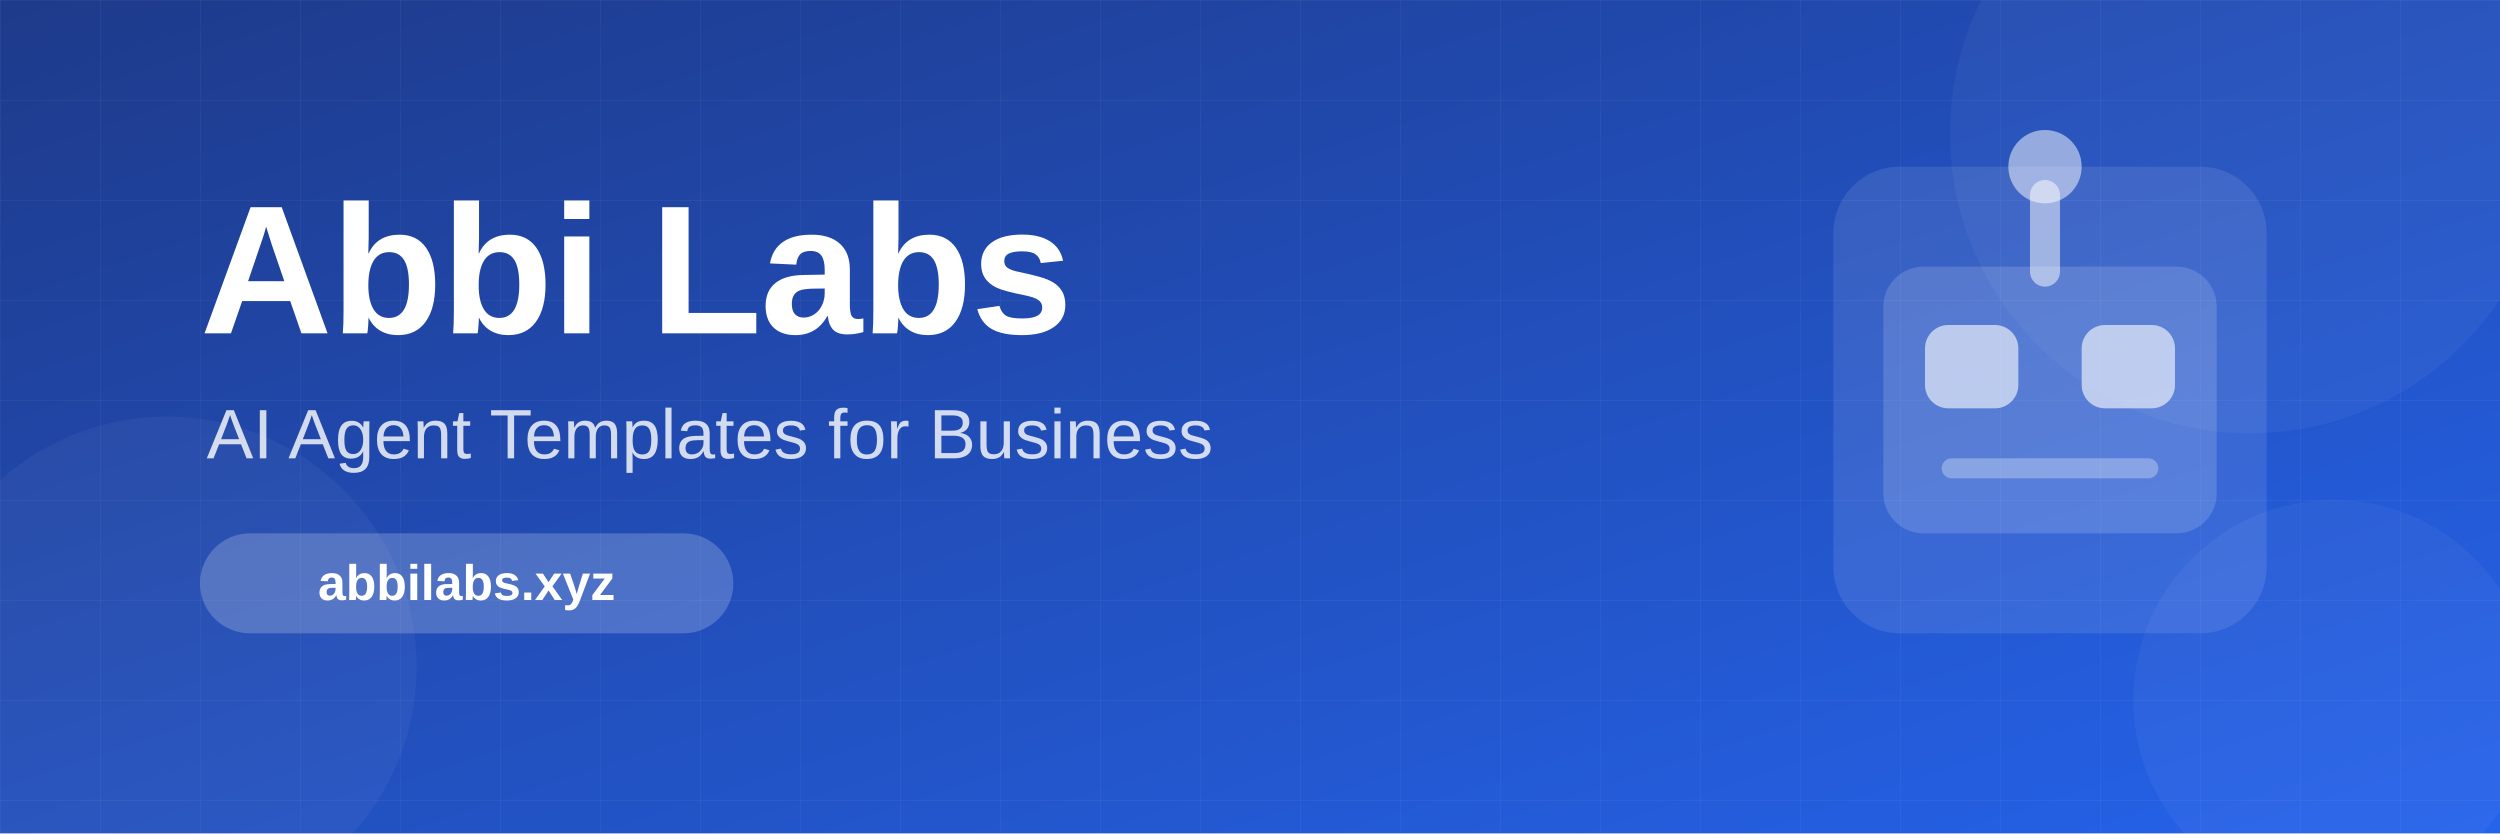
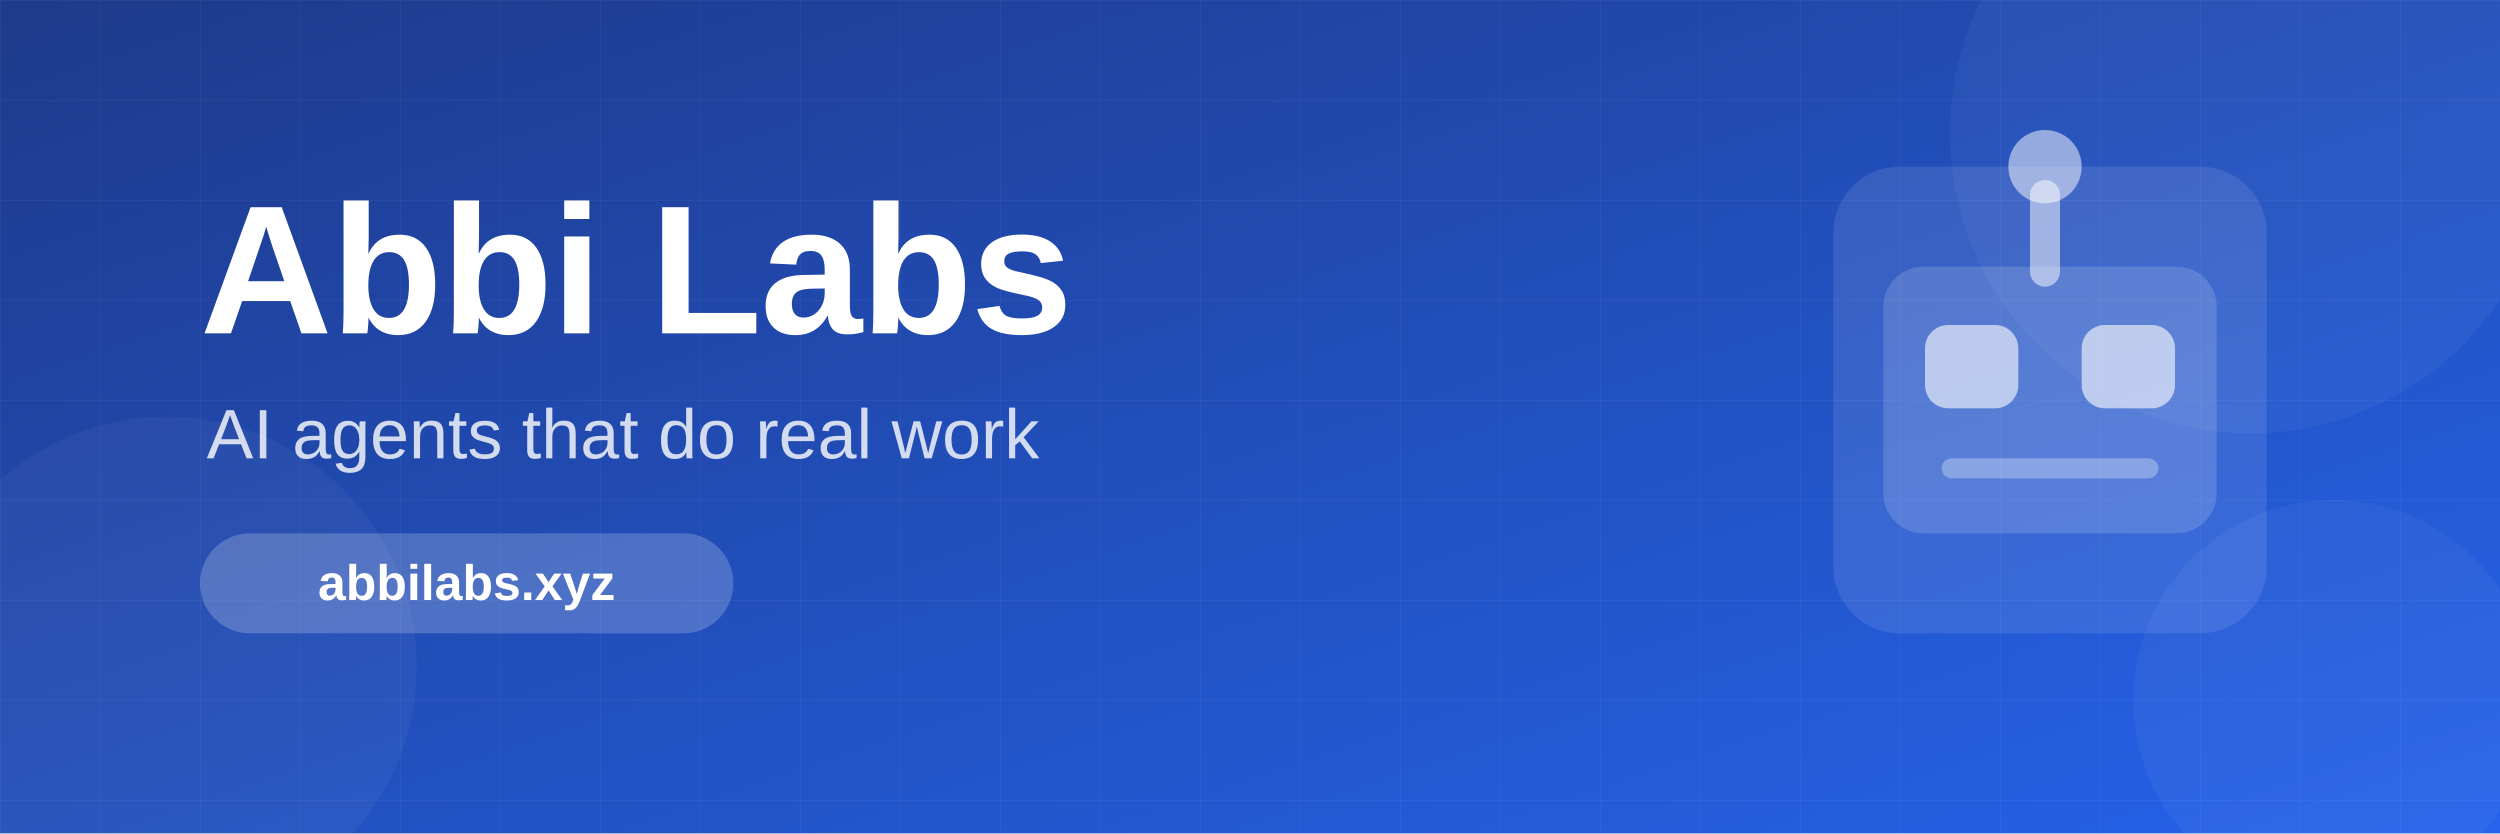
<svg xmlns="http://www.w3.org/2000/svg" viewBox="0 0 1500 500" width="1500" height="500">
  <defs>
    <linearGradient id="bannerBg" x1="0%" y1="0%" x2="100%" y2="100%">
      <stop offset="0%" style="stop-color:#1e3a8a;stop-opacity:1" />
      <stop offset="100%" style="stop-color:#2563eb;stop-opacity:1" />
    </linearGradient>
  </defs>
  <rect width="1500" height="500" fill="url(#bannerBg)" />
  <pattern id="grid" width="60" height="60" patternUnits="userSpaceOnUse">
    <path d="M 60 0 L 0 0 0 60" fill="none" stroke="white" stroke-width="0.5" opacity="0.1" />
  </pattern>
  <rect width="1500" height="500" fill="url(#grid)" />
  <circle cx="1350" cy="80" r="180" fill="white" opacity="0.04" />
  <circle cx="1400" cy="420" r="120" fill="white" opacity="0.04" />
  <circle cx="100" cy="400" r="150" fill="white" opacity="0.04" />
  <text x="120" y="200" font-family="'Arial Black', 'Arial', sans-serif" font-weight="900" font-size="110" fill="white" letter-spacing="-1">Abbi Labs</text>
-   <text x="124" y="275" font-family="'Arial', sans-serif" font-weight="400" font-size="42" fill="white" opacity="0.8">AI Agent Templates for Business</text>
+   <text x="124" y="275" font-family="'Arial', sans-serif" font-weight="400" font-size="42" fill="white" opacity="0.8">AI agents that do real work</text>
  <rect x="120" y="320" width="320" height="60" rx="30" ry="30" fill="white" opacity="0.2" />
  <text x="280" y="360" font-family="'Arial', sans-serif" font-weight="600" font-size="30" fill="white" text-anchor="middle">abbilabs.xyz</text>
  <rect x="1100" y="100" width="260" height="280" rx="40" ry="40" fill="white" opacity="0.1" />
  <rect x="1130" y="160" width="200" height="160" rx="24" ry="24" fill="white" opacity="0.15" />
  <rect x="1155" y="195" width="56" height="50" rx="14" ry="14" fill="white" opacity="0.6" />
  <rect x="1249" y="195" width="56" height="50" rx="14" ry="14" fill="white" opacity="0.6" />
  <rect x="1165" y="275" width="130" height="12" rx="6" ry="6" fill="white" opacity="0.3" />
  <rect x="1218" y="108" width="18" height="64" rx="9" ry="9" fill="white" opacity="0.5" />
  <circle cx="1227" cy="100" r="22" fill="white" opacity="0.5" />
</svg>
